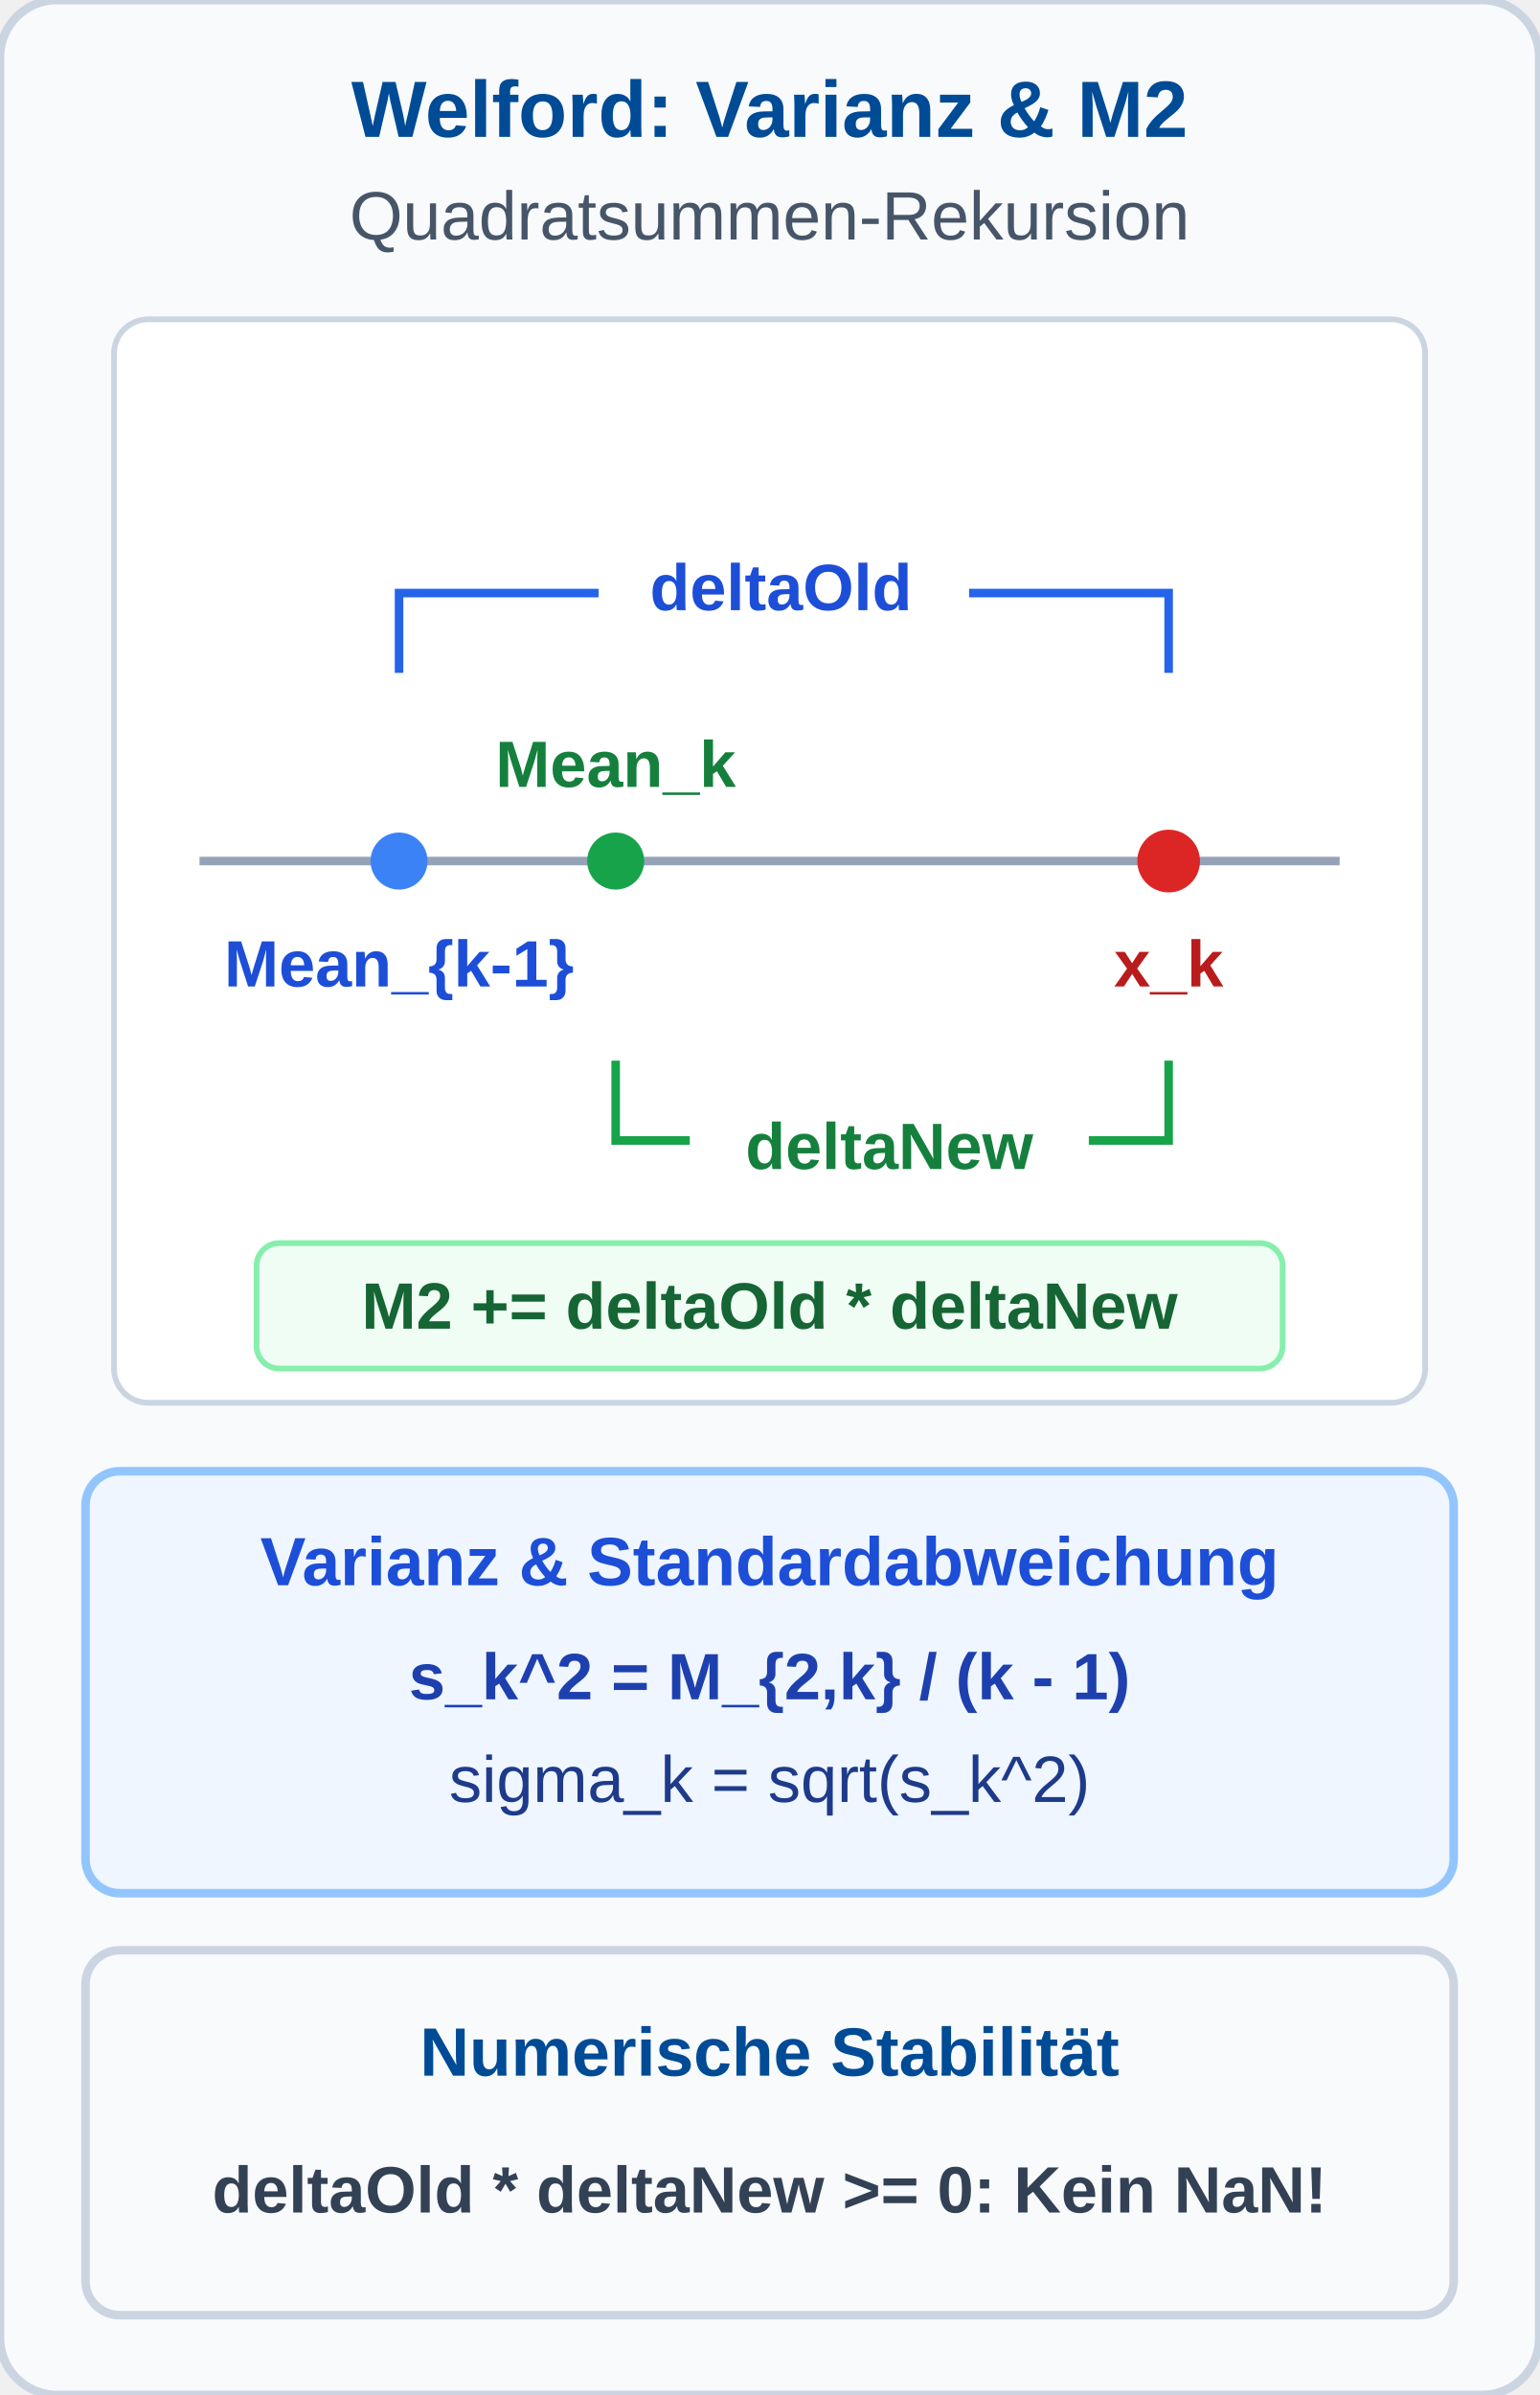
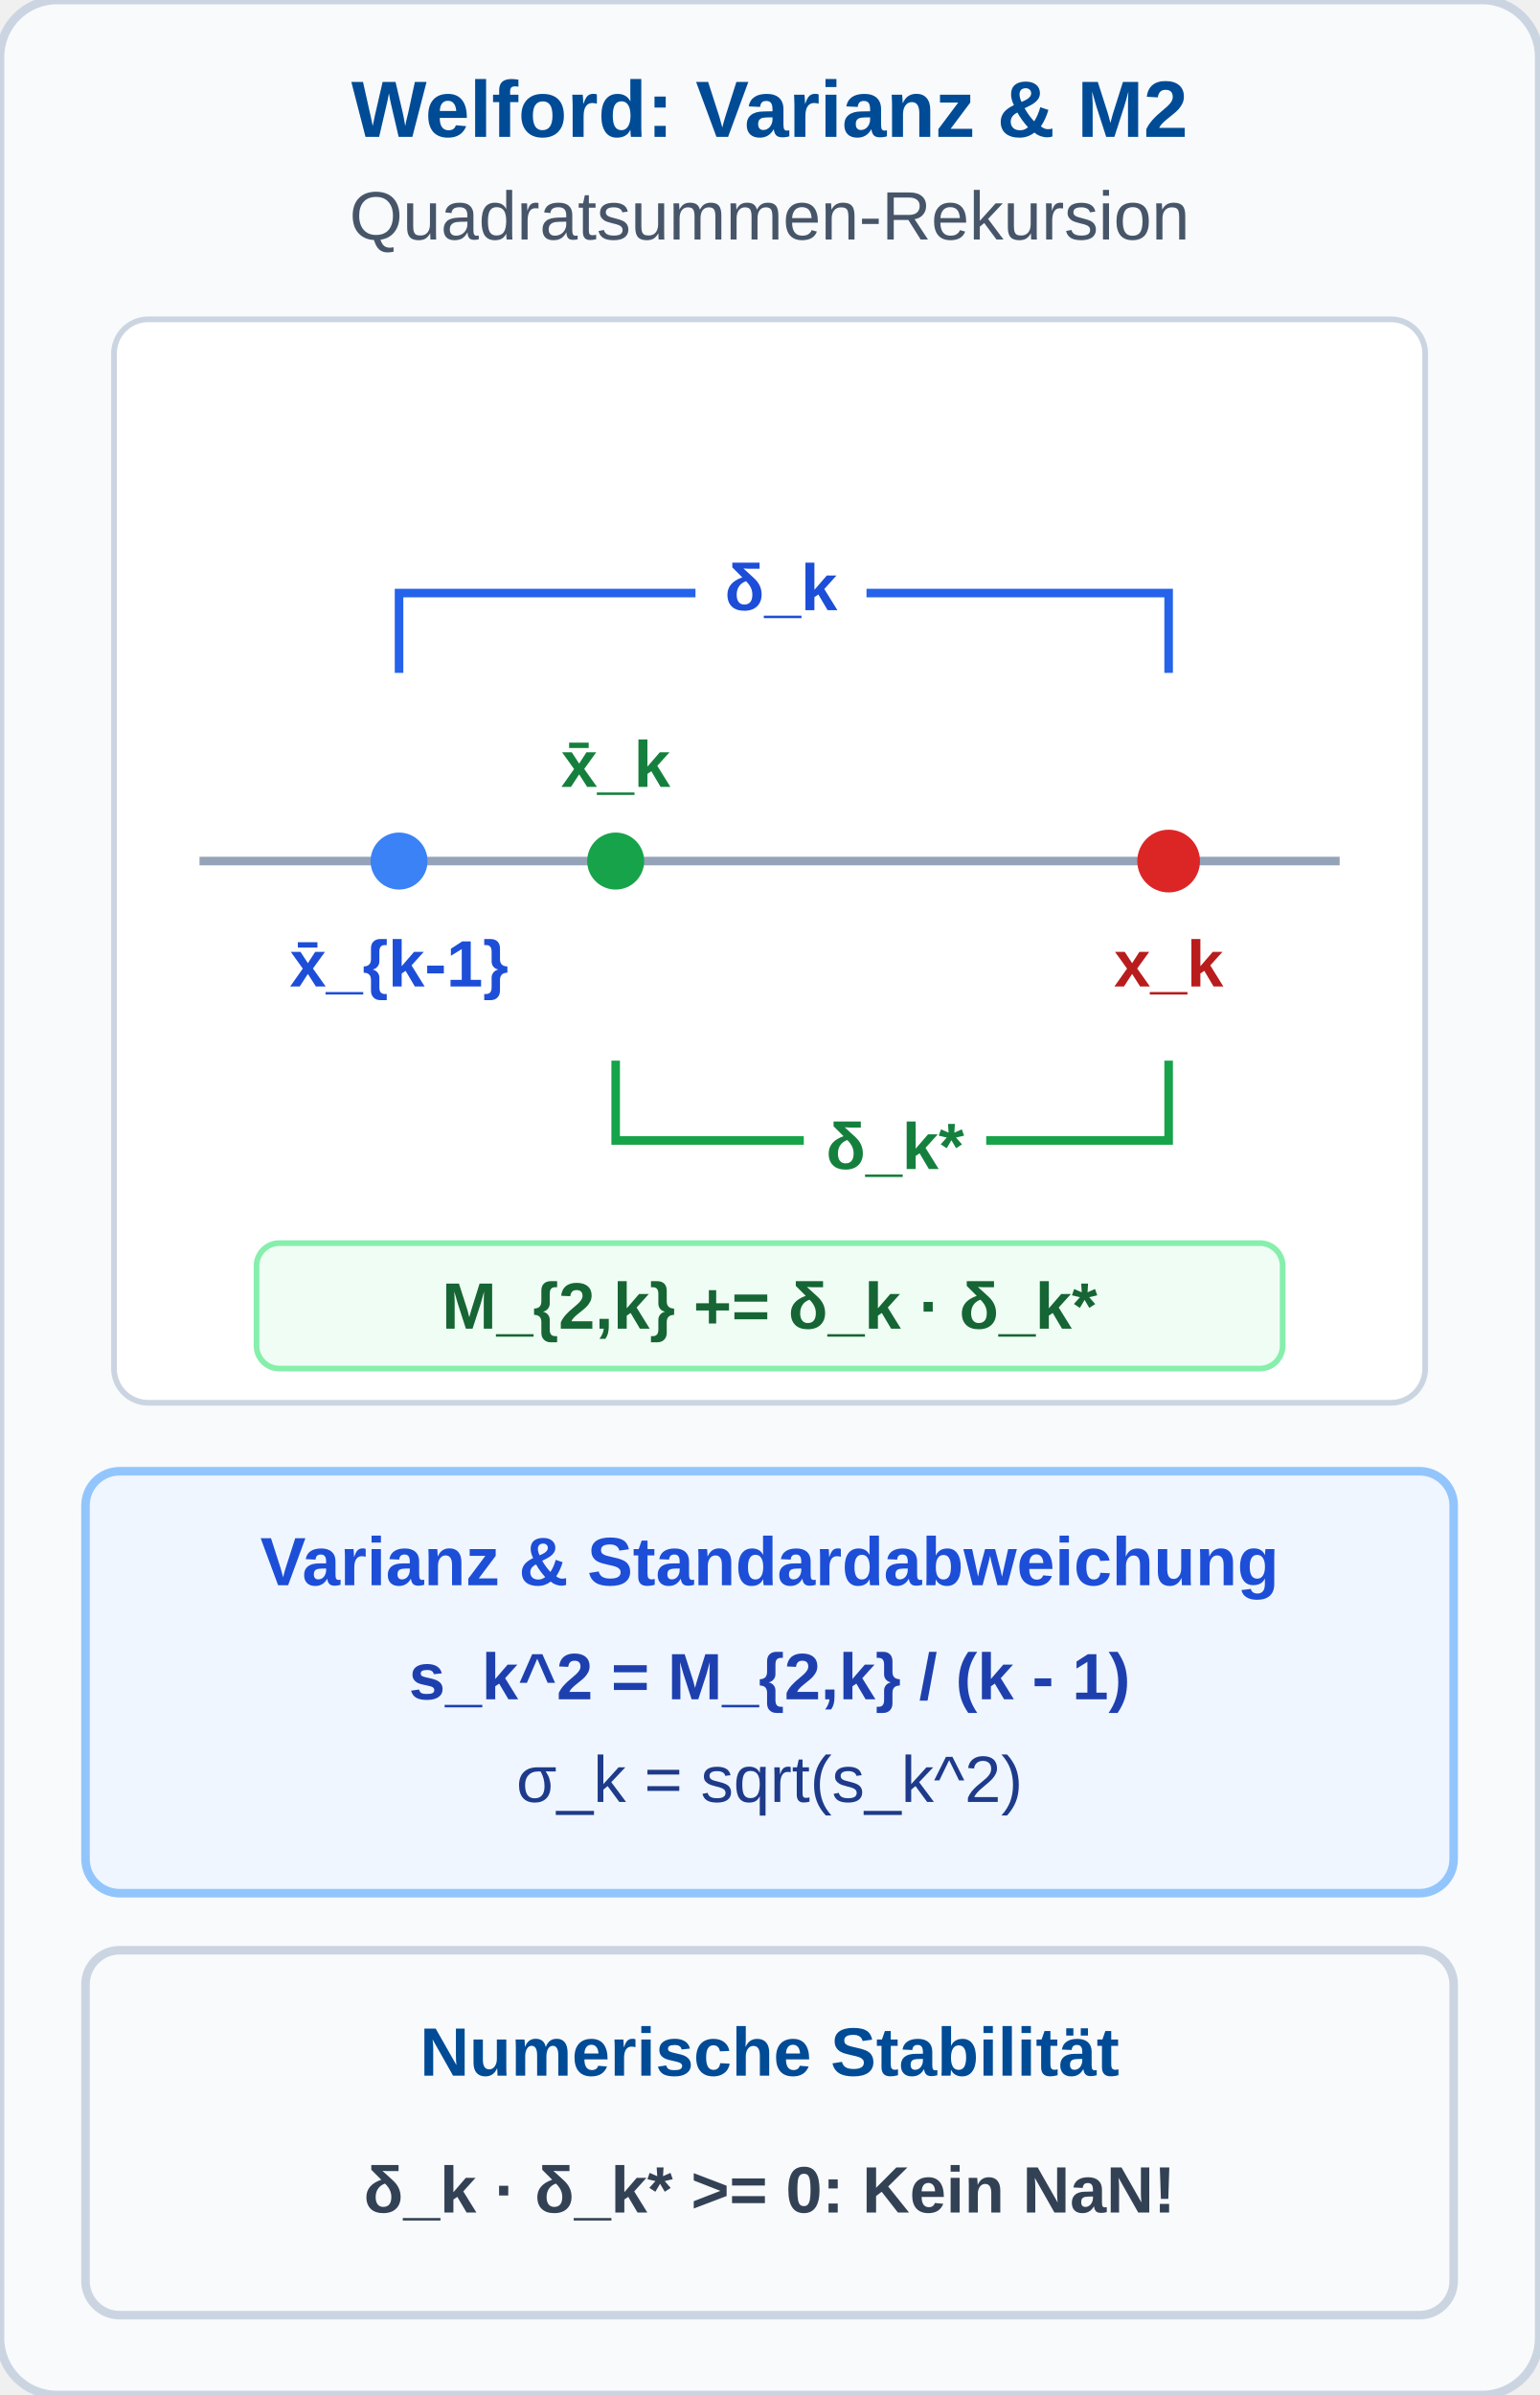
<svg xmlns="http://www.w3.org/2000/svg" viewBox="0 0 270 420" width="270" height="420">
  <defs>
    <style>
      .hdr { font-family: 'Segoe UI', Arial, sans-serif; font-size: 14px; font-weight: bold; fill: #004B96; text-anchor: middle; }
      .sub { font-family: 'Segoe UI', Arial, sans-serif; font-size: 12px; fill: #475569; text-anchor: middle; }
      .lbl { font-family: 'Segoe UI', Arial, sans-serif; font-size: 12px; font-weight: bold; text-anchor: middle; }
      .desc { font-family: 'Segoe UI', Arial, sans-serif; font-size: 11.5px; fill: #334155; text-anchor: middle; }
    </style>
  </defs>
  <rect width="270" height="420" rx="10" fill="#f8fafc" stroke="#cbd5e1" stroke-width="1.5" />
  <text x="135" y="24" class="hdr">Welford: Varianz &amp; M2</text>
  <text x="135" y="42" class="sub">Quadratsummen-Rekursion</text>
  <g transform="translate(20, 56)">
    <rect width="230" height="190" rx="6" fill="#ffffff" stroke="#cbd5e1" stroke-width="1" />
    <line x1="15" y1="95" x2="215" y2="95" stroke="#94a3b8" stroke-width="1.5" />
    <circle cx="50" cy="95" r="5" fill="#3b82f6" />
-     <rect x="15" y="105" width="70" height="16" rx="2" fill="#ffffff" />
-     <text x="50" y="117" font-family="'Segoe UI', Arial, sans-serif" font-size="11.5px" font-weight="bold" fill="#1d4ed8" text-anchor="middle">Mean_{k-1}</text>
+     <rect x="26" y="105" width="48" height="16" rx="2" fill="#ffffff" />
+     <text x="50" y="117" font-family="'Segoe UI', Arial, sans-serif" font-size="11.5px" font-weight="bold" fill="#1d4ed8" text-anchor="middle">x̄_{k-1}</text>
    <circle cx="88" cy="95" r="5" fill="#16a34a" />
-     <rect x="62" y="70" width="52" height="16" rx="2" fill="#ffffff" />
-     <text x="88" y="82" font-family="'Segoe UI', Arial, sans-serif" font-size="11.5px" font-weight="bold" fill="#15803d" text-anchor="middle">Mean_k</text>
+     <rect x="72" y="70" width="32" height="16" rx="2" fill="#ffffff" />
+     <text x="88" y="82" font-family="'Segoe UI', Arial, sans-serif" font-size="11.5px" font-weight="bold" fill="#15803d" text-anchor="middle">x̄_k</text>
    <circle cx="185" cy="95" r="5.5" fill="#dc2626" />
    <rect x="170" y="105" width="30" height="16" rx="2" fill="#ffffff" />
    <text x="185" y="117" font-family="'Segoe UI', Arial, sans-serif" font-size="11.5px" font-weight="bold" fill="#b91c1c" text-anchor="middle">x_k</text>
    <path d="M 50 62 L 50 48 L 185 48 L 185 62" fill="none" stroke="#2563eb" stroke-width="1.5" />
-     <rect x="85" y="38" width="65" height="18" rx="2" fill="#ffffff" />
-     <text x="117" y="51" font-family="'Segoe UI', Arial, sans-serif" font-size="11.5px" font-weight="bold" fill="#1d4ed8" text-anchor="middle">deltaOld</text>
+     <rect x="102" y="38" width="30" height="18" rx="2" fill="#ffffff" />
+     <text x="117" y="51" font-family="'Segoe UI', Arial, sans-serif" font-size="11.5px" font-weight="bold" fill="#1d4ed8" text-anchor="middle">δ_k</text>
    <path d="M 88 130 L 88 144 L 185 144 L 185 130" fill="none" stroke="#16a34a" stroke-width="1.5" />
-     <rect x="101" y="136" width="70" height="18" rx="2" fill="#ffffff" />
-     <text x="136" y="149" font-family="'Segoe UI', Arial, sans-serif" font-size="11.5px" font-weight="bold" fill="#15803d" text-anchor="middle">deltaNew</text>
+     <rect x="121" y="136" width="32" height="18" rx="2" fill="#ffffff" />
+     <text x="137" y="149" font-family="'Segoe UI', Arial, sans-serif" font-size="11.5px" font-weight="bold" fill="#15803d" text-anchor="middle">δ_k*</text>
    <rect x="25" y="162" width="180" height="22" rx="4" fill="#f0fdf4" stroke="#86efac" stroke-width="1" />
-     <text x="115" y="177" font-family="'Segoe UI', Arial, sans-serif" font-size="11.5px" font-weight="bold" fill="#166534" text-anchor="middle">M2 += deltaOld * deltaNew</text>
+     <text x="115" y="177" font-family="'Segoe UI', Arial, sans-serif" font-size="11.5px" font-weight="bold" fill="#166534" text-anchor="middle">M_{2,k} += δ_k · δ_k*</text>
  </g>
  <g transform="translate(15, 258)">
    <rect width="240" height="74" rx="6" fill="#eff6ff" stroke="#93c5fd" stroke-width="1.5" />
    <text x="120" y="20" class="lbl" style="fill: #1d4ed8;">Varianz &amp; Standardabweichung</text>
    <text x="120" y="40" class="desc" style="font-weight: bold; fill: #1e40af;">s_k^2 = M_{2,k} / (k - 1)</text>
-     <text x="120" y="58" class="desc" style="fill: #1e3a8a;">sigma_k = sqrt(s_k^2)</text>
+     <text x="120" y="58" class="desc" style="fill: #1e3a8a;">σ_k = sqrt(s_k^2)</text>
  </g>
  <rect x="15" y="342" width="240" height="64" rx="6" fill="#f8fafc" stroke="#cbd5e1" stroke-width="1.5" />
  <text x="135" y="364" class="lbl" style="fill: #004B96;">Numerische Stabilität</text>
-   <text x="135" y="388" class="desc" style="font-weight: bold; fill: #334155;">deltaOld * deltaNew &gt;= 0: Kein NaN!</text>
+   <text x="135" y="388" class="desc" style="font-weight: bold; fill: #334155;">δ_k · δ_k* &gt;= 0: Kein NaN!</text>
</svg>
